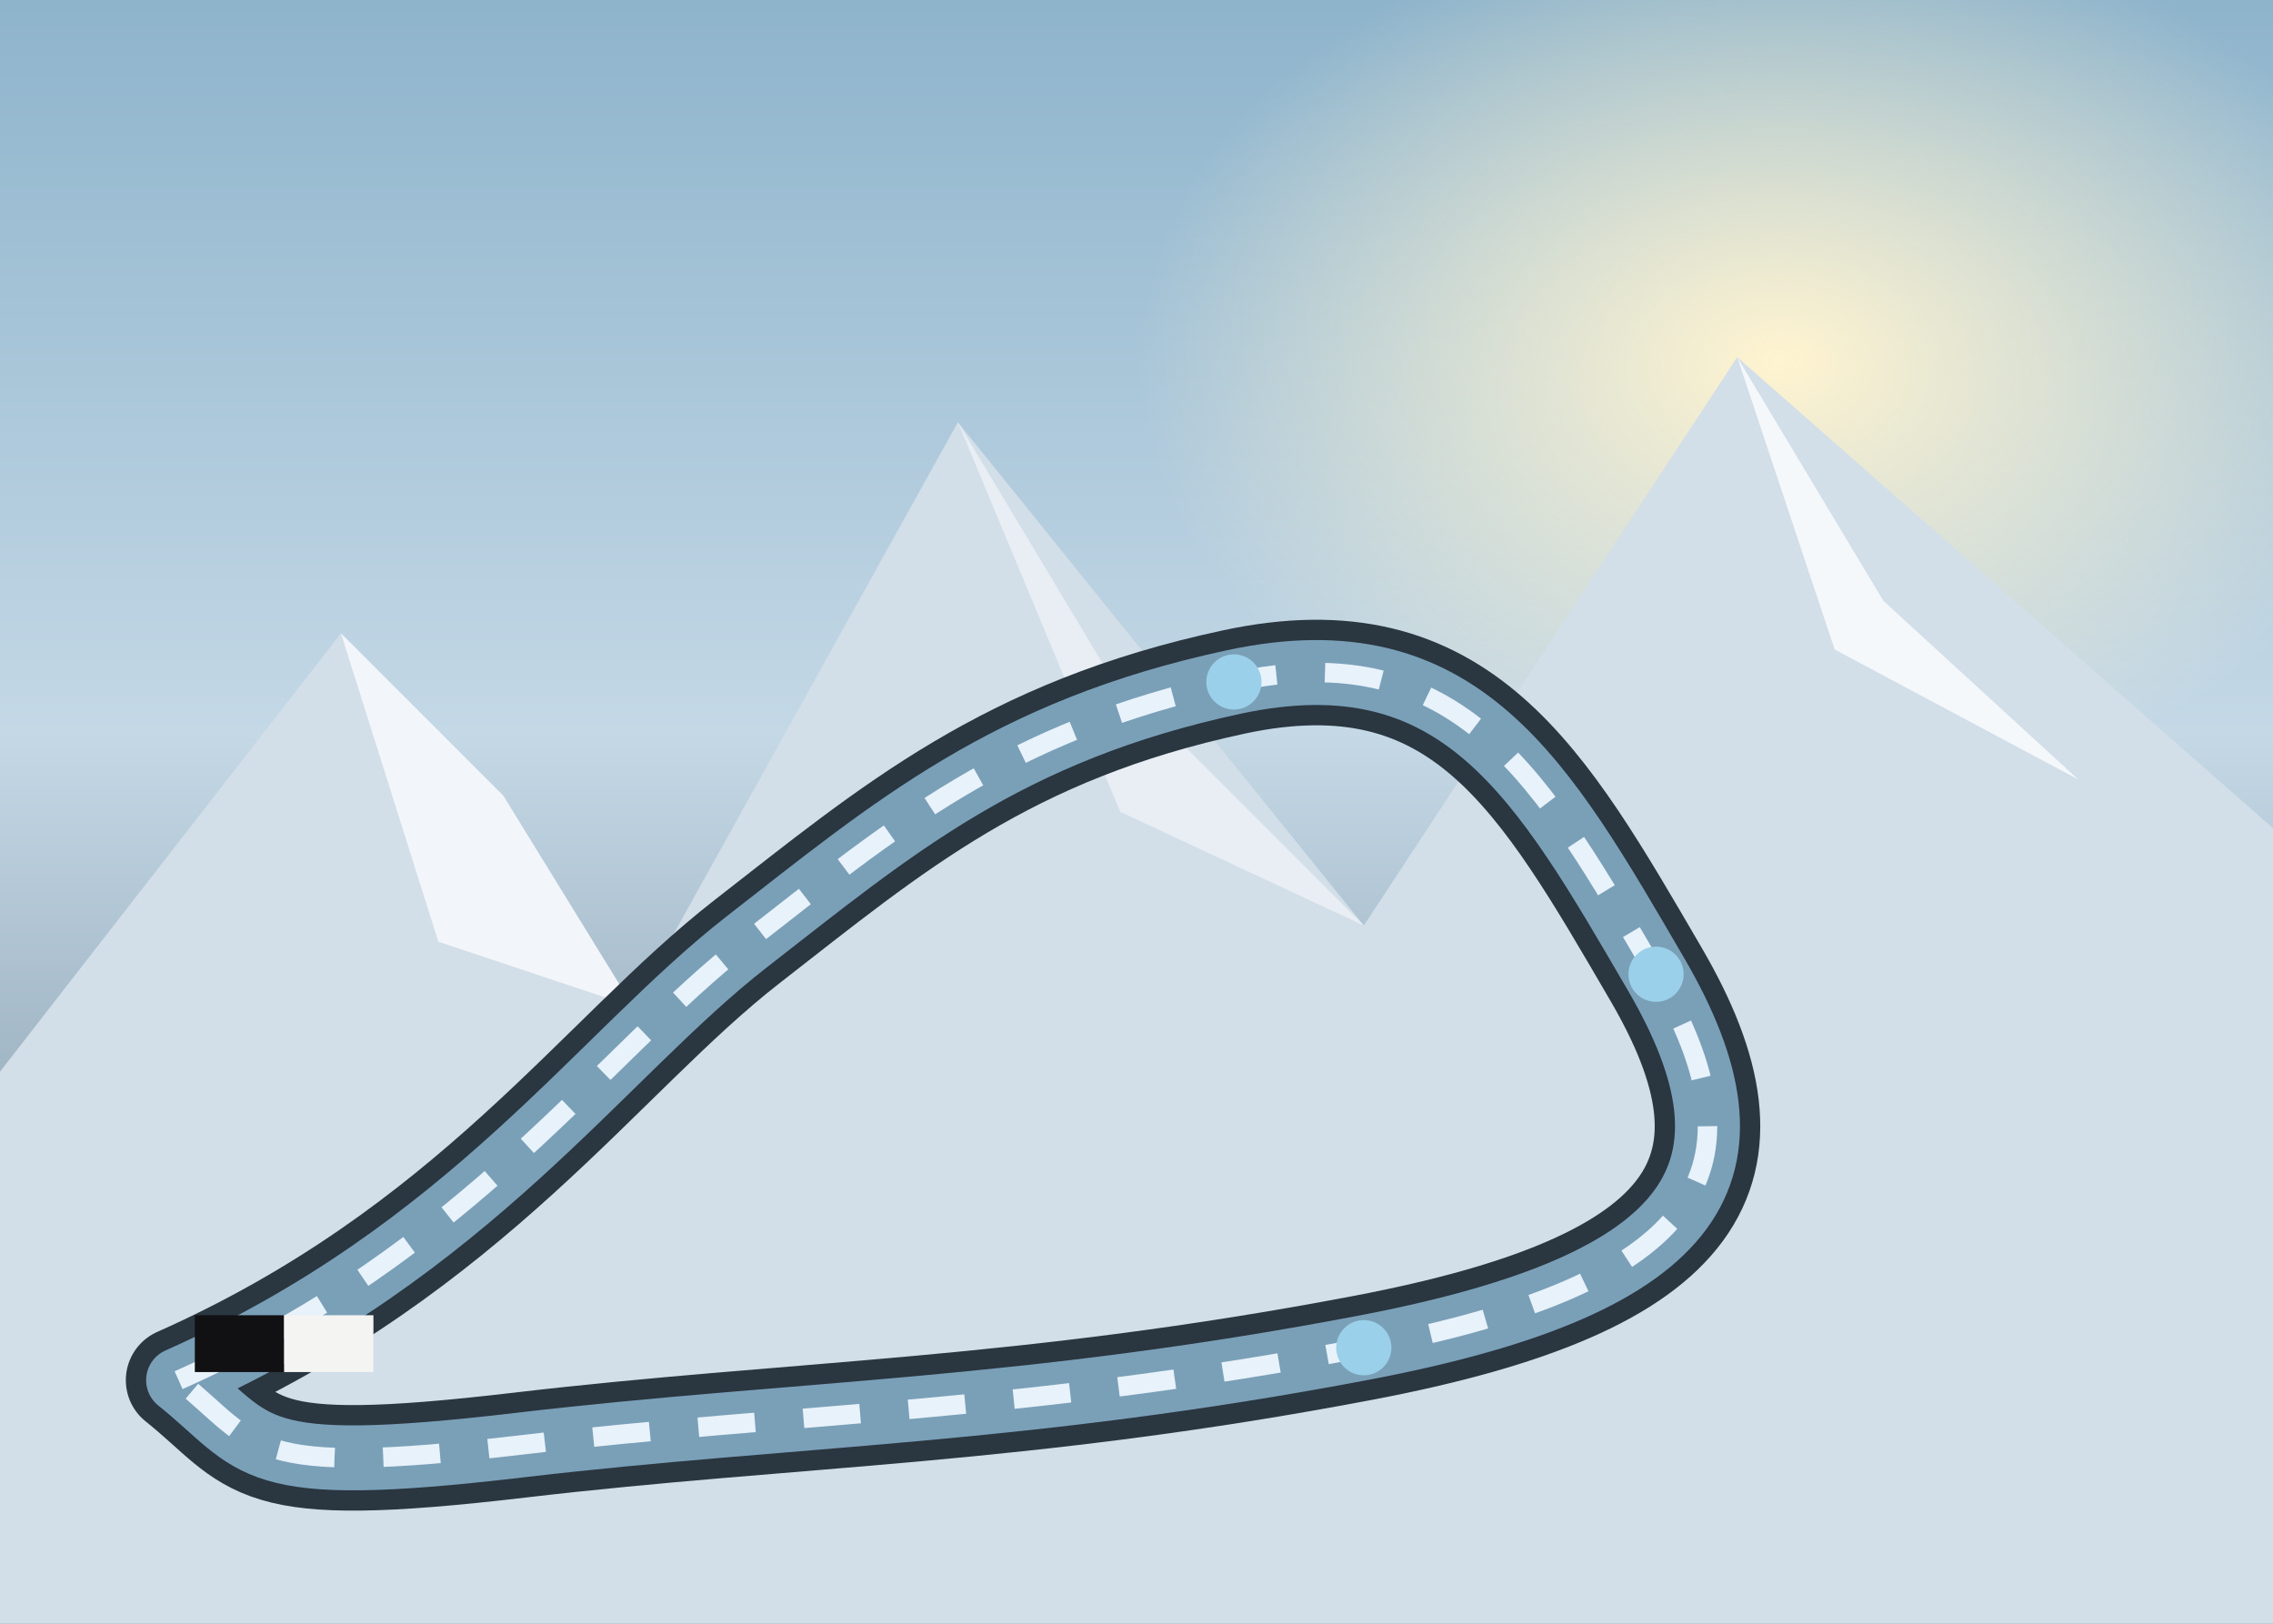
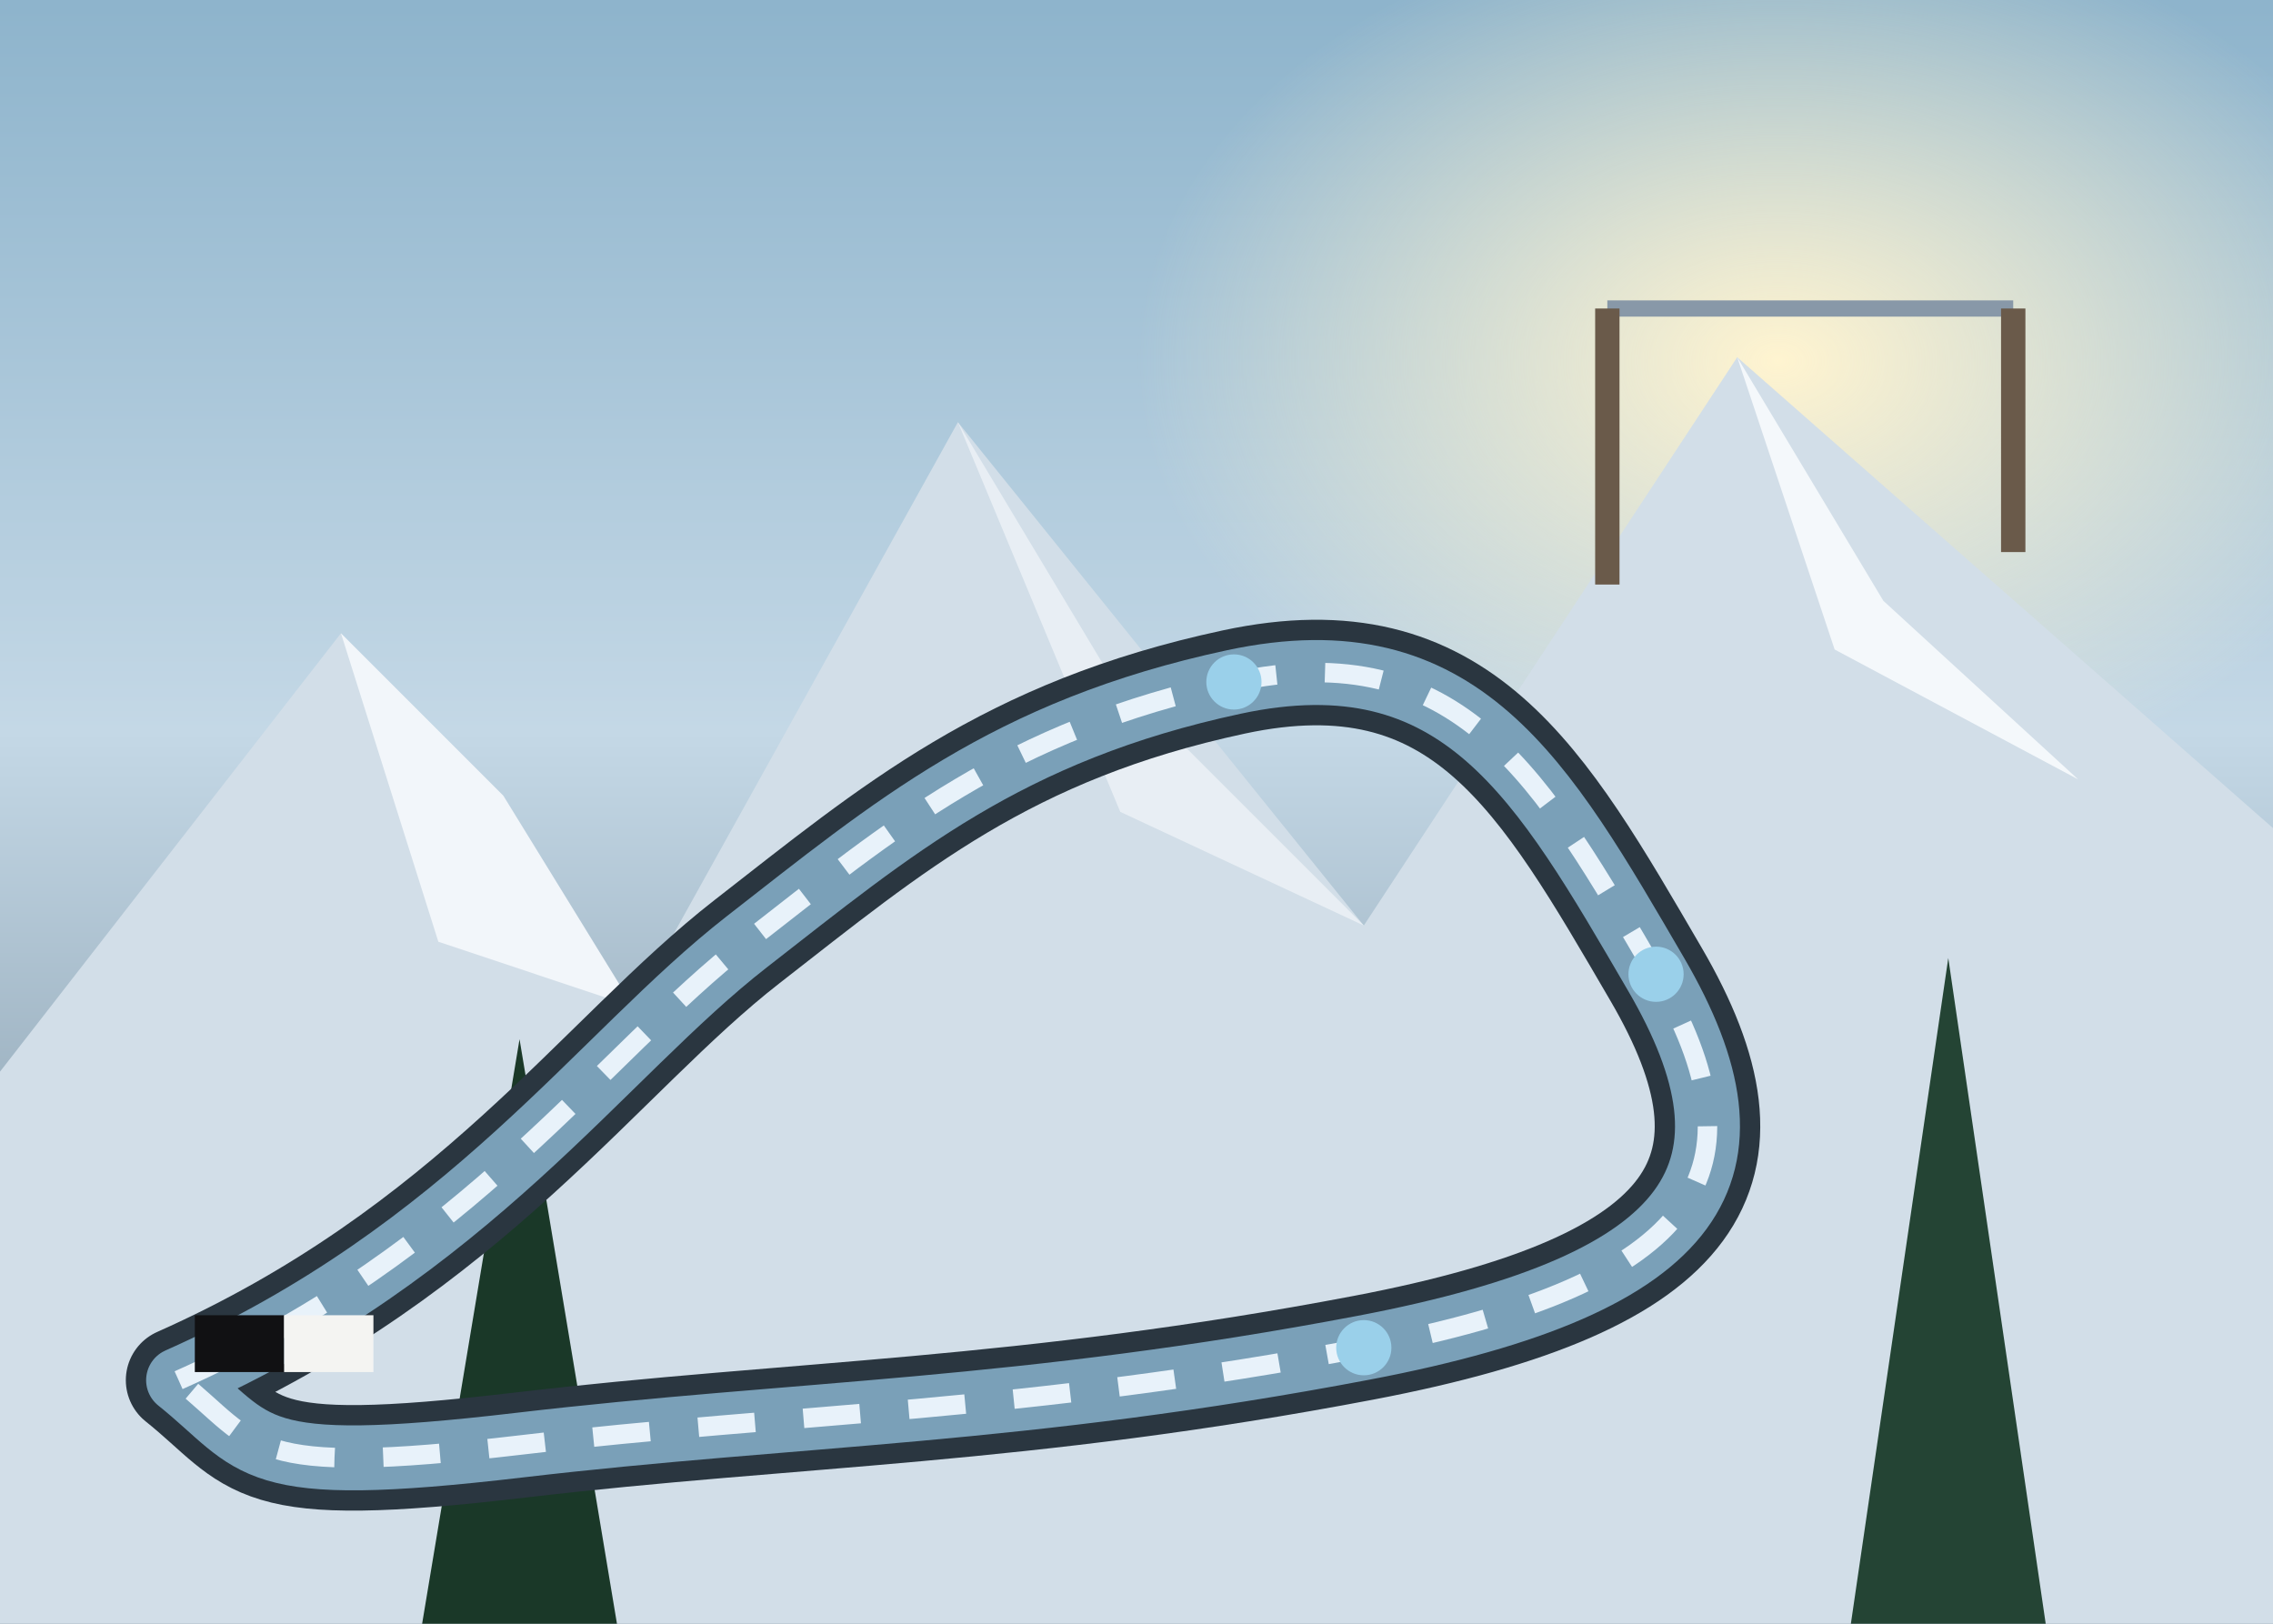
<svg xmlns="http://www.w3.org/2000/svg" viewBox="0 0 280 200" preserveAspectRatio="xMidYMid slice">
  <defs>
    <linearGradient id="sky" x1="0" y1="0" x2="0" y2="1">
      <stop offset="0" stop-color="#8eb4cc" />
      <stop offset="0.45" stop-color="#c4d8e6" />
      <stop offset="1" stop-color="#6a8090" />
    </linearGradient>
    <radialGradient id="sun" cx="0.78" cy="0.22" r="0.28">
      <stop offset="0" stop-color="#fff4d0" />
      <stop offset="1" stop-color="#fff4d0" stop-opacity="0" />
    </radialGradient>
  </defs>
  <rect width="280" height="200" fill="url(#sky)" />
  <rect width="280" height="200" fill="url(#sun)" />
  <polygon points="0,132 42,78 78,124 118,52 168,114 214,44 280,102 280,200 0,200" fill="#d2dee8" />
  <polygon points="42,78 62,98 78,124 54,116" fill="#f2f6fa" />
  <polygon points="118,52 136,82 168,114 138,100" fill="#e8eef4" />
  <polygon points="214,44 232,74 256,96 226,80" fill="#f4f8fb" />
+   <line x1="198" y1="38" x2="248" y2="38" stroke="#8898a8" stroke-width="2" />
+   <line x1="198" y1="38" x2="198" y2="72" stroke="#6a5a4a" stroke-width="3" />
+   <line x1="248" y1="38" x2="248" y2="68" stroke="#6a5a4a" stroke-width="3" />
+   <polygon points="52,200 64,128 76,200" fill="#1a3828" />
+   <polygon points="228,200 240,118 252,200" fill="#244434" />
  <path d="M22 170 C 58 154, 74 130, 92 116 S 124 90, 152 84 S 190 96, 204 120 S 210 158, 168 166 S 98 174, 64 178 S 32 178, 22 170 Z" fill="none" stroke="#2a3640" stroke-width="13" stroke-linejoin="round" />
  <path d="M22 170 C 58 154, 74 130, 92 116 S 124 90, 152 84 S 190 96, 204 120 S 210 158, 168 166 S 98 174, 64 178 S 32 178, 22 170 Z" fill="none" stroke="#7aa0b8" stroke-width="8" stroke-linejoin="round" />
  <path d="M22 170 C 58 154, 74 130, 92 116 S 124 90, 152 84 S 190 96, 204 120 S 210 158, 168 166 S 98 174, 64 178 S 32 178, 22 170 Z" fill="none" stroke="#e8f2fa" stroke-width="2.4" stroke-dasharray="7 6" />
  <rect x="24" y="162" width="11" height="7" fill="#111113" />
  <rect x="35" y="162" width="11" height="7" fill="#f4f4f2" />
  <circle cx="152" cy="84" r="3.4" fill="#9ad0ea" />
  <circle cx="204" cy="120" r="3.4" fill="#9ad0ea" />
  <circle cx="168" cy="166" r="3.4" fill="#9ad0ea" />
</svg>
